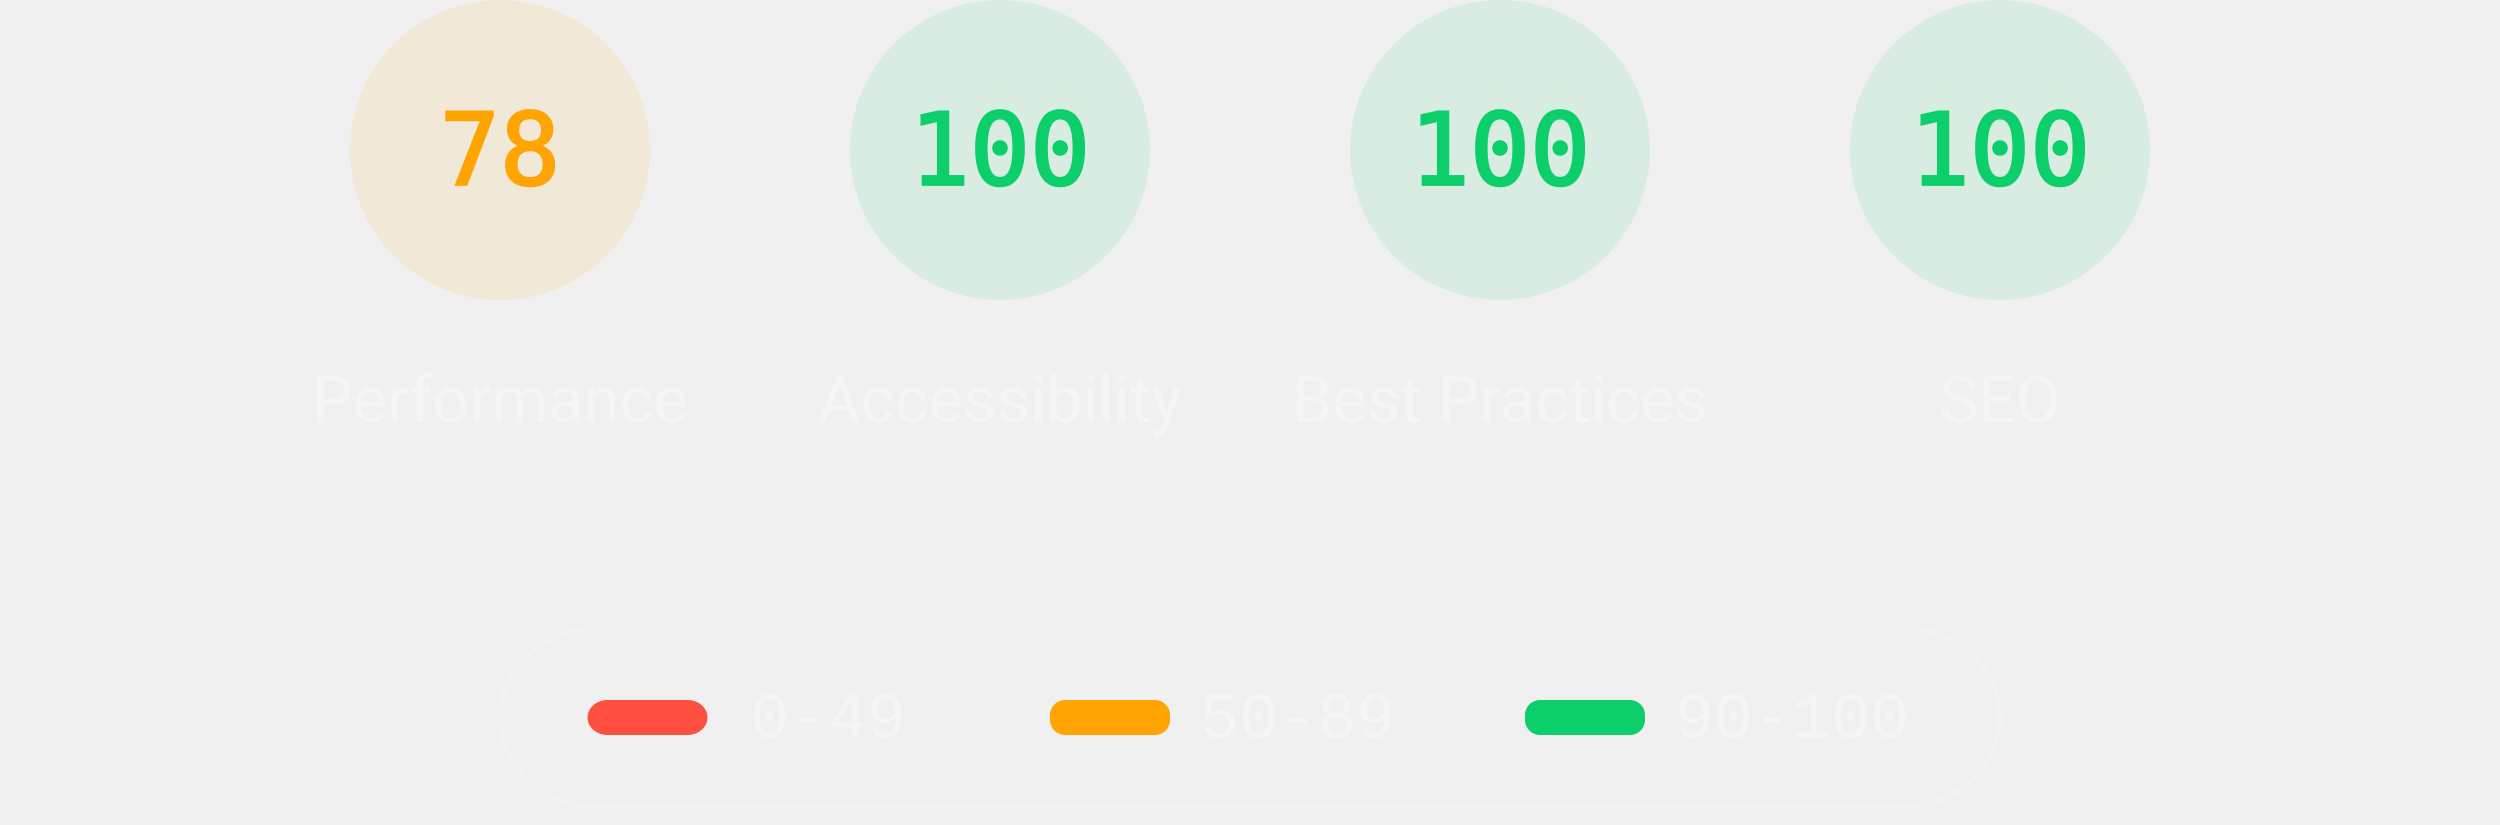
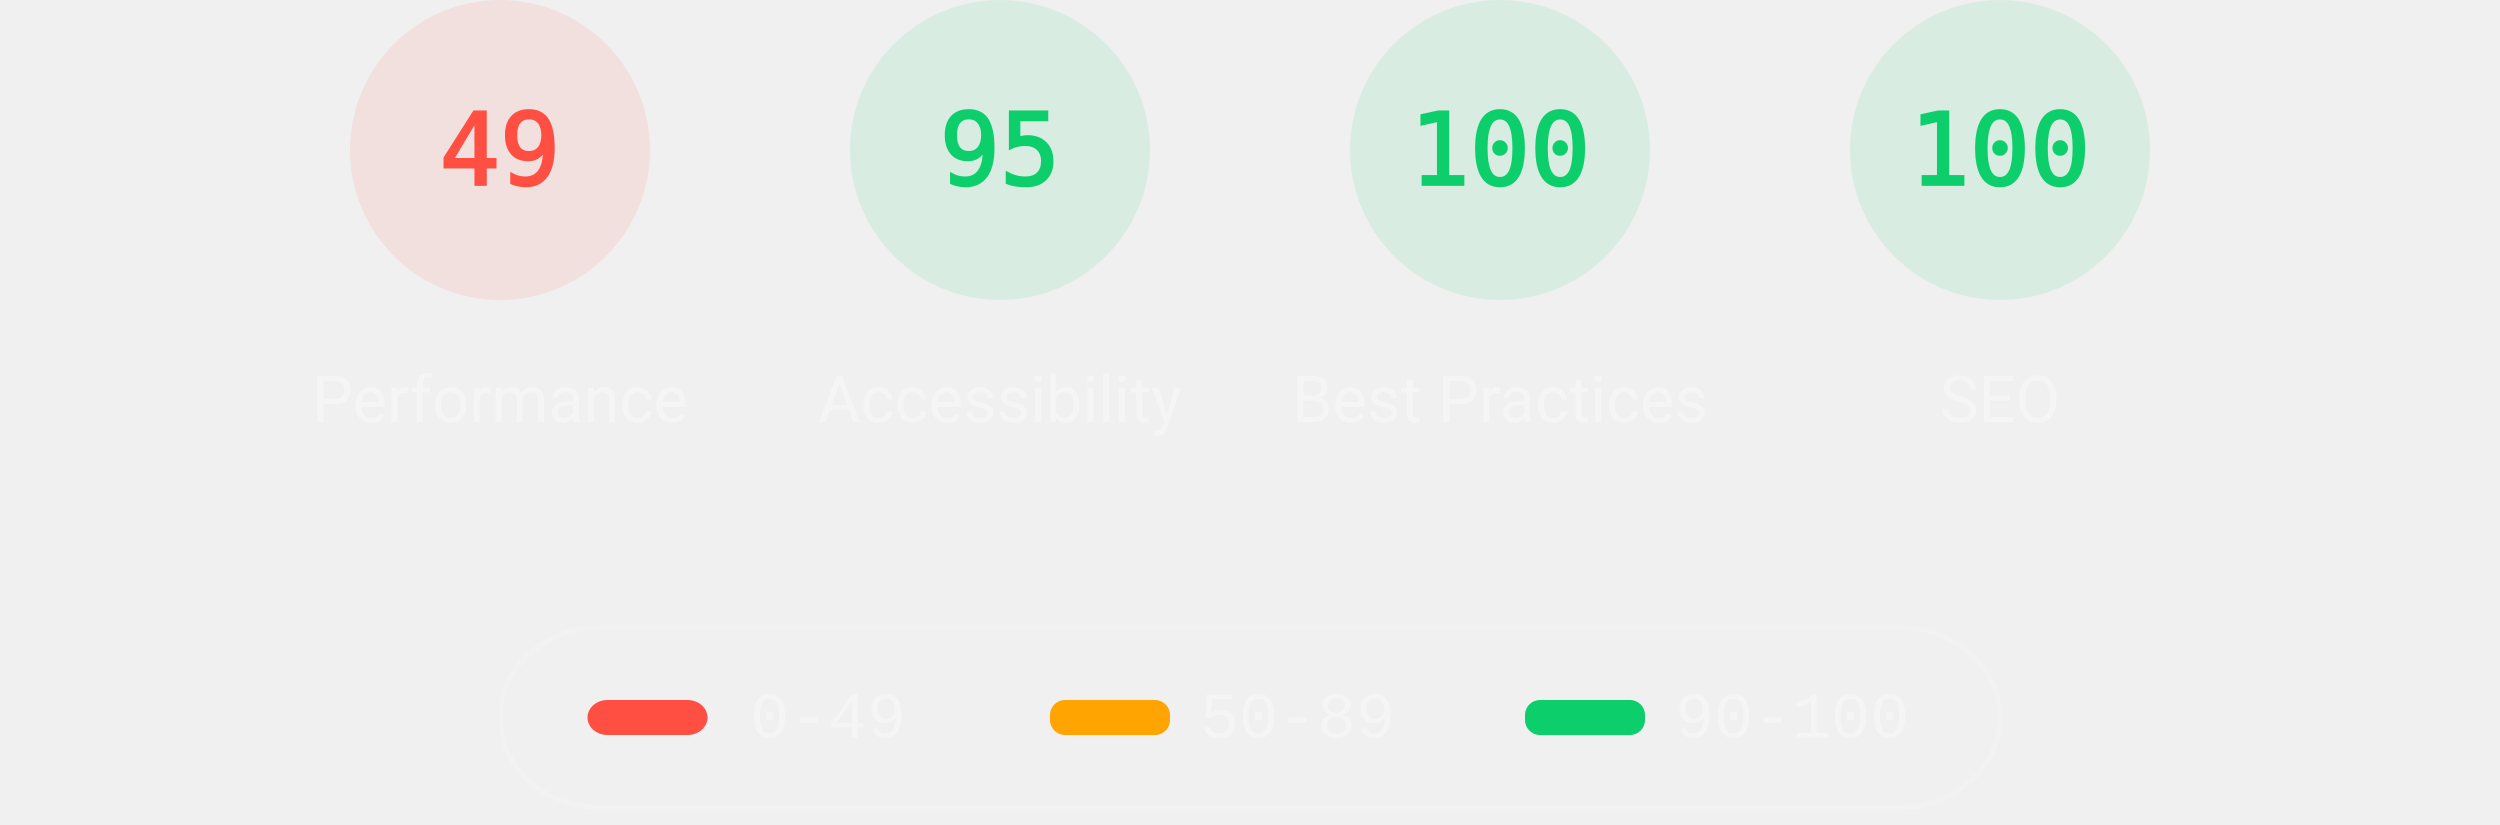
<svg xmlns="http://www.w3.org/2000/svg" class="theme--dark" fill="none" width="1000" height="330">
  <style>
			.gauge-base {
				opacity: 0.1
			}

			.gauge-arc {
				fill: none;
				animation-delay: 250ms;
				stroke-linecap: round;
				transform: rotate(-90deg);
				transform-origin: 100px 60px;
				animation: load-gauge 1s ease forwards
			}

			.guage-text {
				font-size: 40px;
				font-family: monospace;
				text-align: center
			}

			.guage-red {
				color: #ff4e42;
				fill: #ff4e42;
				stroke: #ff4e42
			}
			.guage-orange {
				color: #ffa400;
				fill: #ffa400;
				stroke: #ffa400
			}
			.guage-green {
				color: #0cce6b;
				fill: #0cce6b;
				stroke: #0cce6b
			}
			.theme--agnostic .guage-undefined {
				color: #5c5c5c;
				fill: #5c5c5c;
				stroke: #5c5c5c
			}
			.theme--light .guage-undefined {
				color: #1e1e1e;
				fill: #1e1e1e;
				stroke: #1e1e1e
			}
			.theme--dark .guage-undefined {
				color: #f5f5f5;
				fill: #f5f5f5;
				stroke: #f5f5f5
			}

			.guage-title {
				stroke: none;
				font-size: 26px;
				line-height: 26px;
				font-family: Roboto, Halvetica, Arial, sans-serif
			}
			.metric.guage-title {
				font-family: 'Courier New', Courier, monospace
			}
			.theme--agnostic .guage-title {
				color: #737373;
				fill: #737373
			}
			.theme--light .guage-title {
				color: #212121;
				fill: #212121
			}
			.theme--dark .guage-title {
				color: #f5f5f5;
				fill: #f5f5f5
			}

			@keyframes load-gauge {
				from {
					stroke-dasharray: 0 352.858
				}
			}
			.lh-gauge--pwa__disc {
				fill: #e0e0e0
			}
			.lh-gauge--pwa__logo {
				position: relative;
				fill: #b0b0b0
			}
			.lh-gauge--pwa__invisible {
				display: none
			}
			.lh-gauge--pwa__visible {
				display: inline
			}
			.guage-invisible {
				display: none
			}
			.lh-gauge--pwa__logo--primary-color {
				fill: #304ffe
			}
			.theme--agnostic .lh-gauge--pwa__logo--secondary-color {
				fill: #787878
			}
			.theme--light .lh-gauge--pwa__logo--secondary-color {
				fill: #3d3d3d
			}
			.theme--dark .lh-gauge--pwa__logo--secondary-color {
				fill: #d8b6b6
			}
			.theme--light #svg_2 {
				stroke: #00000022
			}
			.theme--agnostic #svg_2 {
				stroke: #616161
			}
			.theme--light #svg_2 {
				stroke: #00000022
			}
			.theme--dark #svg_2 {
				stroke: #f5f5f566
			}
		</style>
-   <svg class="guage-div guage-perf guage-orange" viewBox="0 0 200 200" width="200" height="200" x="100" y="0">
-     <circle class="gauge-base" r="56" cx="100" cy="60" stroke-width="8" />
-     <circle class="gauge-arc guage-arc-1" r="56" cx="100" cy="60" stroke-width="8" style="stroke-dasharray: 274.449, 351.858;" />
-     <text class="guage-text" x="100px" y="60px" alignment-baseline="central" dominant-baseline="central" text-anchor="middle">78</text>
+   <svg class="guage-div guage-perf guage-red" viewBox="0 0 200 200" width="200" height="200" x="100" y="0">
+     <circle class="gauge-base" r="56" cx="100" cy="60" stroke-width="8" />
+     <circle class="gauge-arc guage-arc-1" r="56" cx="100" cy="60" stroke-width="8" style="stroke-dasharray: 172.41, 351.858;" />
+     <text class="guage-text" x="100px" y="60px" alignment-baseline="central" dominant-baseline="central" text-anchor="middle">49</text>
    <text class="guage-title" x="100px" y="160px" alignment-baseline="central" dominant-baseline="central" text-anchor="middle">Performance</text>
  </svg>
  <svg class="guage-div guage-acc guage-green" viewBox="0 0 200 200" width="200" height="200" x="300" y="0">
    <circle class="gauge-base" r="56" cx="100" cy="60" stroke-width="8" />
-     <circle class="gauge-arc guage-arc-2" r="56" cx="100" cy="60" stroke-width="8" style="stroke-dasharray: 351.858, 351.858;" />
-     <text class="guage-text" x="100px" y="60px" alignment-baseline="central" dominant-baseline="central" text-anchor="middle">100</text>
+     <circle class="gauge-arc guage-arc-2" r="56" cx="100" cy="60" stroke-width="8" style="stroke-dasharray: 334.265, 351.858;" />
+     <text class="guage-text" x="100px" y="60px" alignment-baseline="central" dominant-baseline="central" text-anchor="middle">95</text>
    <text class="guage-title" x="100px" y="160px" alignment-baseline="central" dominant-baseline="central" text-anchor="middle">Accessibility</text>
  </svg>
  <svg class="guage-div guage-best guage-green" viewBox="0 0 200 200" width="200" height="200" x="500" y="0">
    <circle class="gauge-base" r="56" cx="100" cy="60" stroke-width="8" />
    <circle class="gauge-arc guage-arc-3" r="56" cx="100" cy="60" stroke-width="8" style="stroke-dasharray: 351.858, 351.858;" />
    <text class="guage-text" x="100px" y="60px" alignment-baseline="central" dominant-baseline="central" text-anchor="middle">100</text>
    <text class="guage-title" x="100px" y="160px" alignment-baseline="central" dominant-baseline="central" text-anchor="middle">Best Practices</text>
  </svg>
  <svg class="guage-div guage-seo guage-green" viewBox="0 0 200 200" width="200" height="200" x="700" y="0">
    <circle class="gauge-base" r="56" cx="100" cy="60" stroke-width="8" />
    <circle class="gauge-arc guage-arc-4" r="56" cx="100" cy="60" stroke-width="8" style="stroke-dasharray: 351.858, 351.858;" />
    <text class="guage-text" x="100px" y="60px" alignment-baseline="central" dominant-baseline="central" text-anchor="middle">100</text>
    <text class="guage-title" x="100px" y="160px" alignment-baseline="central" dominant-baseline="central" text-anchor="middle">SEO</text>
  </svg>
  <svg class="guage-div guage-pwa guage-invisible" viewBox="0 0 200 200" width="200" height="200" x="900" y="0">
    <svg viewBox="0 0 60 60" width="112" height="112" x="44" y="4">
      <defs>
        <linearGradient id="lh-gauge--pwa__check-circle__gradient-0" x1="50%" y1="0%" x2="50%" y2="100%">
          <stop stop-color="#00C852" offset="0%" />
          <stop stop-color="#009688" offset="100%" />
        </linearGradient>
        <linearGradient id="lh-gauge--pwa__installable__shadow-gradient-0" x1="76.056%" x2="24.111%" y1="82.995%" y2="24.735%">
          <stop stop-color="#A5D6A7" offset="0%" />
          <stop stop-color="#80CBC4" offset="100%" />
        </linearGradient>
        <linearGradient id="lh-gauge--pwa__fast-reliable__shadow-gradient-0" x1="76.056%" y1="82.995%" x2="25.678%" y2="26.493%">
          <stop stop-color="#64B5F6" offset="0%" />
          <stop stop-color="#2979FF" offset="100%" />
        </linearGradient>
        <g id="lh-gauge--pwa__fast-reliable-badge-0">
          <circle fill="#FFFFFF" cx="10" cy="10" r="10" />
          <path fill="#304FFE" d="M10 3.58l5.25 2.34v3.5c0 3.23-2.24 6.26-5.25 7-3.01-.74-5.25-3.77-5.25-7v-3.5L10 3.58zm-.47 10.74l2.76-4.83.03-.07c.04-.08 0-.24-.22-.24h-1.64l.47-3.26h-.47l-2.7 4.77c-.02.01.05-.1-.04.05-.09.16-.1.31.18.31h1.63l-.47 3.27h.47z" />
        </g>
        <g id="lh-gauge--pwa__installable-badge-0">
          <circle fill="#FFFFFF" cx="10" cy="10" r="10" />
          <path fill="#009688" d="M10 4.167A5.835 5.835 0 0 0 4.167 10 5.835 5.835 0 0 0 10 15.833 5.835 5.835 0 0 0 15.833 10 5.835 5.835 0 0 0 10 4.167zm2.917 6.416h-2.334v2.334H9.417v-2.334H7.083V9.417h2.334V7.083h1.166v2.334h2.334v1.166z" />
        </g>
      </defs>
      <g stroke="none" fill-rule="nonzero">
        <circle class="lh-gauge--pwa__disc" cx="30" cy="30" r="30" />
        <g class="lh-gauge--pwa__logo">
          <path d="M35.66 19.39l.7-1.75h2L37.4 15 38.6 12l3.4 9h-2.51l-.58-1.61z" />
          <path d="M33.52 21l3.65-9h-2.42l-2.5 5.82L30.5 12h-1.86l-1.9 5.82-1.35-2.65-1.21 3.72L25.4 21h2.38l1.72-5.2 1.64 5.2z" />
          <path fill-rule="nonzero" d="M20.3 17.91h1.48c.45 0 .85-.05 1.2-.15l.39-1.18 1.07-3.3a2.64 2.64 0 0 0-.28-.37c-.55-.6-1.36-.91-2.42-.91H18v9h2.3V17.9zm1.96-3.84c.22.22.33.5.33.87 0 .36-.1.65-.29.87-.2.23-.59.35-1.15.35h-.86v-2.41h.87c.52 0 .89.1 1.1.32z" />
        </g>
        <rect class="lh-gauge--pwa__component lh-gauge--pwa__na-line lh-gauge--pwa__invisible" fill="#FFFFFF" x="20" y="32" width="20" height="4" rx="2" />
        <g class="lh-gauge--pwa__component lh-gauge--pwa__fast-reliable-badge lh-gauge--pwa__invisible" transform="translate(20, 29)">
          <path fill="url(#lh-gauge--pwa__fast-reliable__shadow-gradient-0)" d="M33.63 19.49A30 30 0 0 1 16.2 30.36L3 17.14 17.14 3l16.49 16.49z" />
          <use href="#lh-gauge--pwa__fast-reliable-badge-0" />
        </g>
        <g class="lh-gauge--pwa__component lh-gauge--pwa__installable-badge lh-gauge--pwa__invisible" transform="translate(20, 29)">
          <path fill="url(#lh-gauge--pwa__installable__shadow-gradient-0)" d="M33.629 19.487c-4.272 5.453-10.391 9.39-17.415 10.869L3 17.142 17.142 3 33.63 19.487z" />
          <use href="#lh-gauge--pwa__installable-badge-0" />
        </g>
        <g class="lh-gauge--pwa__component lh-gauge--pwa__fast-reliable-installable-badges lh-gauge--pwa__invisible">
          <g transform="translate(8, 29)">
            <path fill="url(#lh-gauge--pwa__fast-reliable__shadow-gradient-0)" d="M16.321 30.463L3 17.143 17.142 3l22.365 22.365A29.864 29.864 0 0 1 22 31c-1.942 0-3.84-.184-5.679-.537z" />
            <use href="#lh-gauge--pwa__fast-reliable-badge-0" />
          </g>
          <g transform="translate(32, 29)">
            <path fill="url(#lh-gauge--pwa__installable__shadow-gradient-0)" d="M25.982 11.84a30.107 30.107 0 0 1-13.08 15.203L3 17.143 17.142 3l8.84 8.84z" />
            <use href="#lh-gauge--pwa__installable-badge-0" />
          </g>
        </g>
        <g class="lh-gauge--pwa__component lh-gauge--pwa__check-circle lh-gauge--pwa__invisible" transform="translate(18, 28)">
          <circle fill="#FFFFFF" cx="12" cy="12" r="12" />
          <path fill="url(#lh-gauge--pwa__check-circle__gradient-0)" d="M12 2a10 10 0 1 0 0 20 10 10 0 0 0 0-20zm-2 15l-5-5 1.41-1.41L10 14.17l7.59-7.59L19 8l-9 9z" />
        </g>
      </g>
    </svg>
    <text class="guage-title" y="160px" alignment-baseline="central" dominant-baseline="central" text-anchor="middle">
      <tspan x="100px" dy="-6px">Progressive</tspan>
      <tspan x="100px" dy="30px">Web App</tspan>
    </text>
  </svg>
  <svg width="604" height="76" x="200" y="250">
    <g>
      <rect fill="none" id="canvas_background" height="80" width="604" y="-1" x="-1" />
      <g display="none" overflow="visible" y="0" x="0" height="100%" width="100%" id="canvasGrid">
        <rect fill="url(#gridpattern)" stroke-width="0" y="0" x="0" height="100%" width="100%" />
      </g>
    </g>
    <g>
      <rect fill-opacity="0" stroke-width="2" rx="40" id="svg_2" height="72" width="600" y="1" x="0" fill="#000000" />
      <rect stroke="#000" rx="8" id="svg_3" height="14" width="48" y="30" x="35" stroke-opacity="null" stroke-width="0" fill="#ff4e42" />
      <rect stroke="#000" rx="6" id="svg_4" height="14" width="48" y="30" x="220" stroke-opacity="null" stroke-width="0" fill="#ffa400" />
      <rect stroke="#000" rx="6" id="svg_5" height="14" width="48" y="30" x="410" stroke-opacity="null" stroke-width="0" fill="#0cce6b" />
      <text class="metric guage-title" xml:space="preserve" text-anchor="start" font-size="26" id="svg_6" y="45" x="100" stroke-opacity="null" stroke-width="0" stroke="#000">0-49</text>
      <text class="metric guage-title" xml:space="preserve" text-anchor="start" font-size="26" id="svg_7" y="45" x="280" stroke-opacity="null" stroke-width="0" stroke="#000">50-89</text>
      <text class="metric guage-title" xml:space="preserve" text-anchor="start" font-size="26" id="svg_8" y="45" x="470" stroke-opacity="null" stroke-width="0" stroke="#000">90-100</text>
    </g>
  </svg>
</svg>
